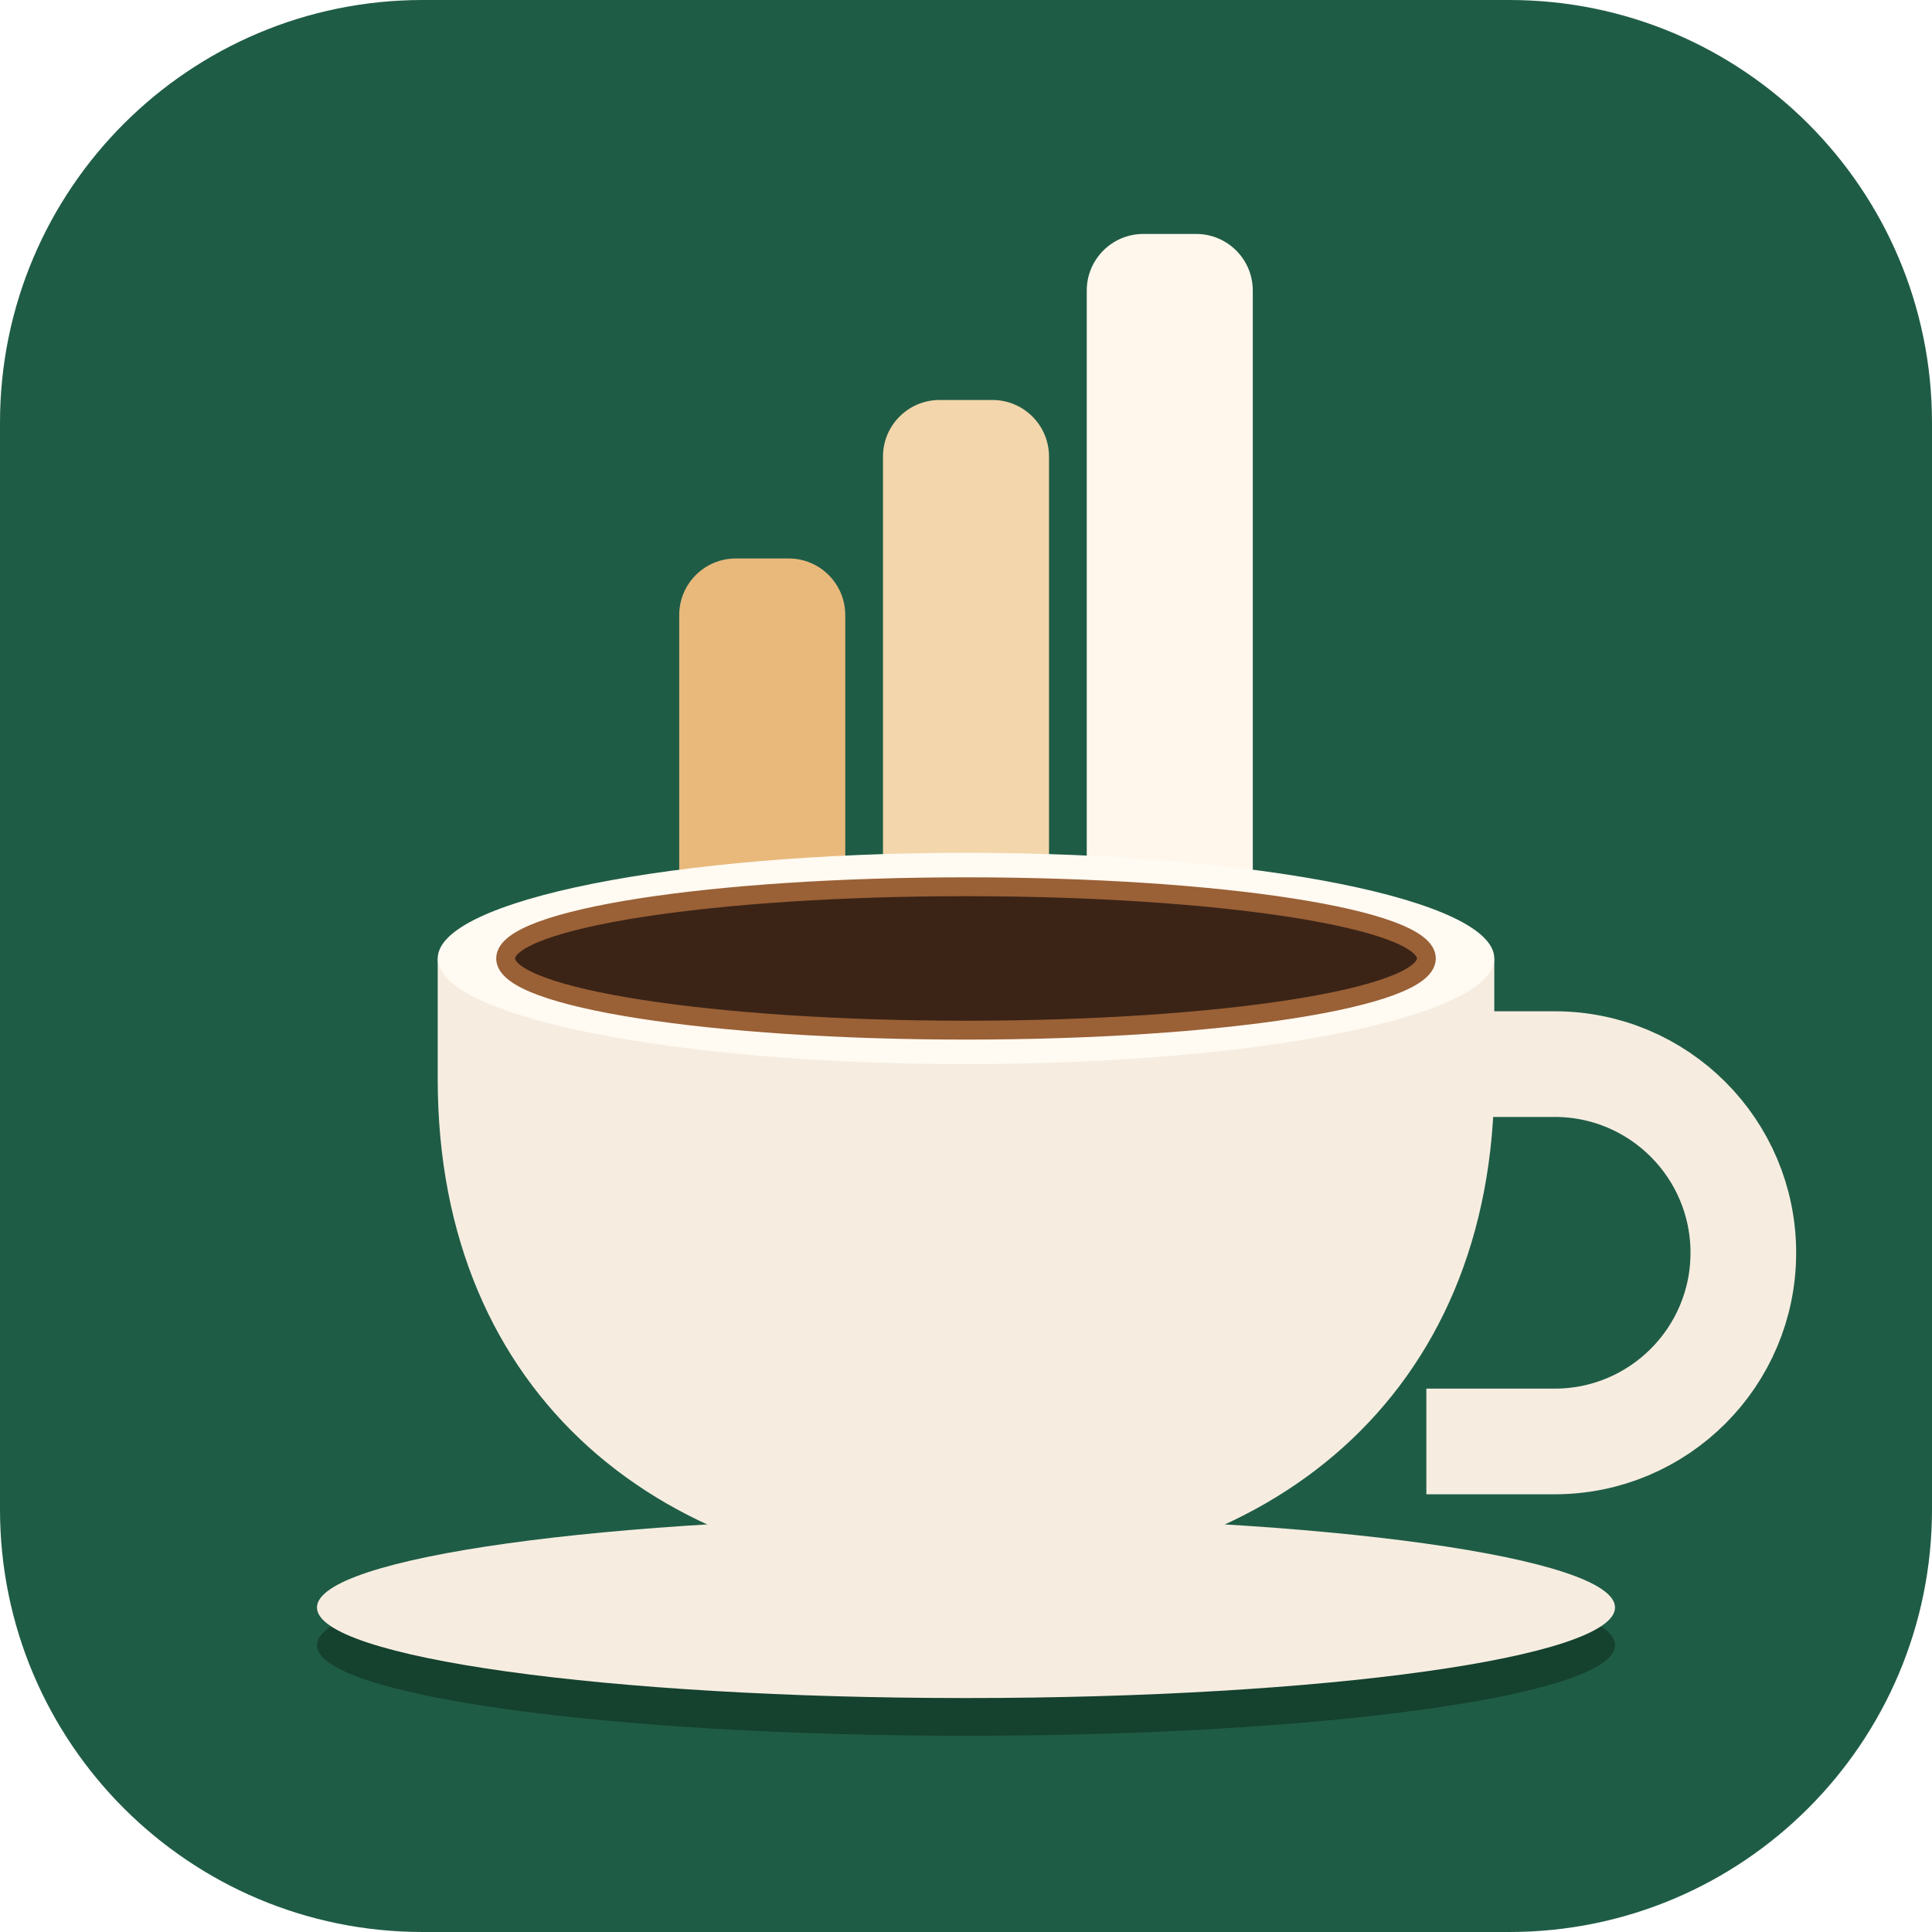
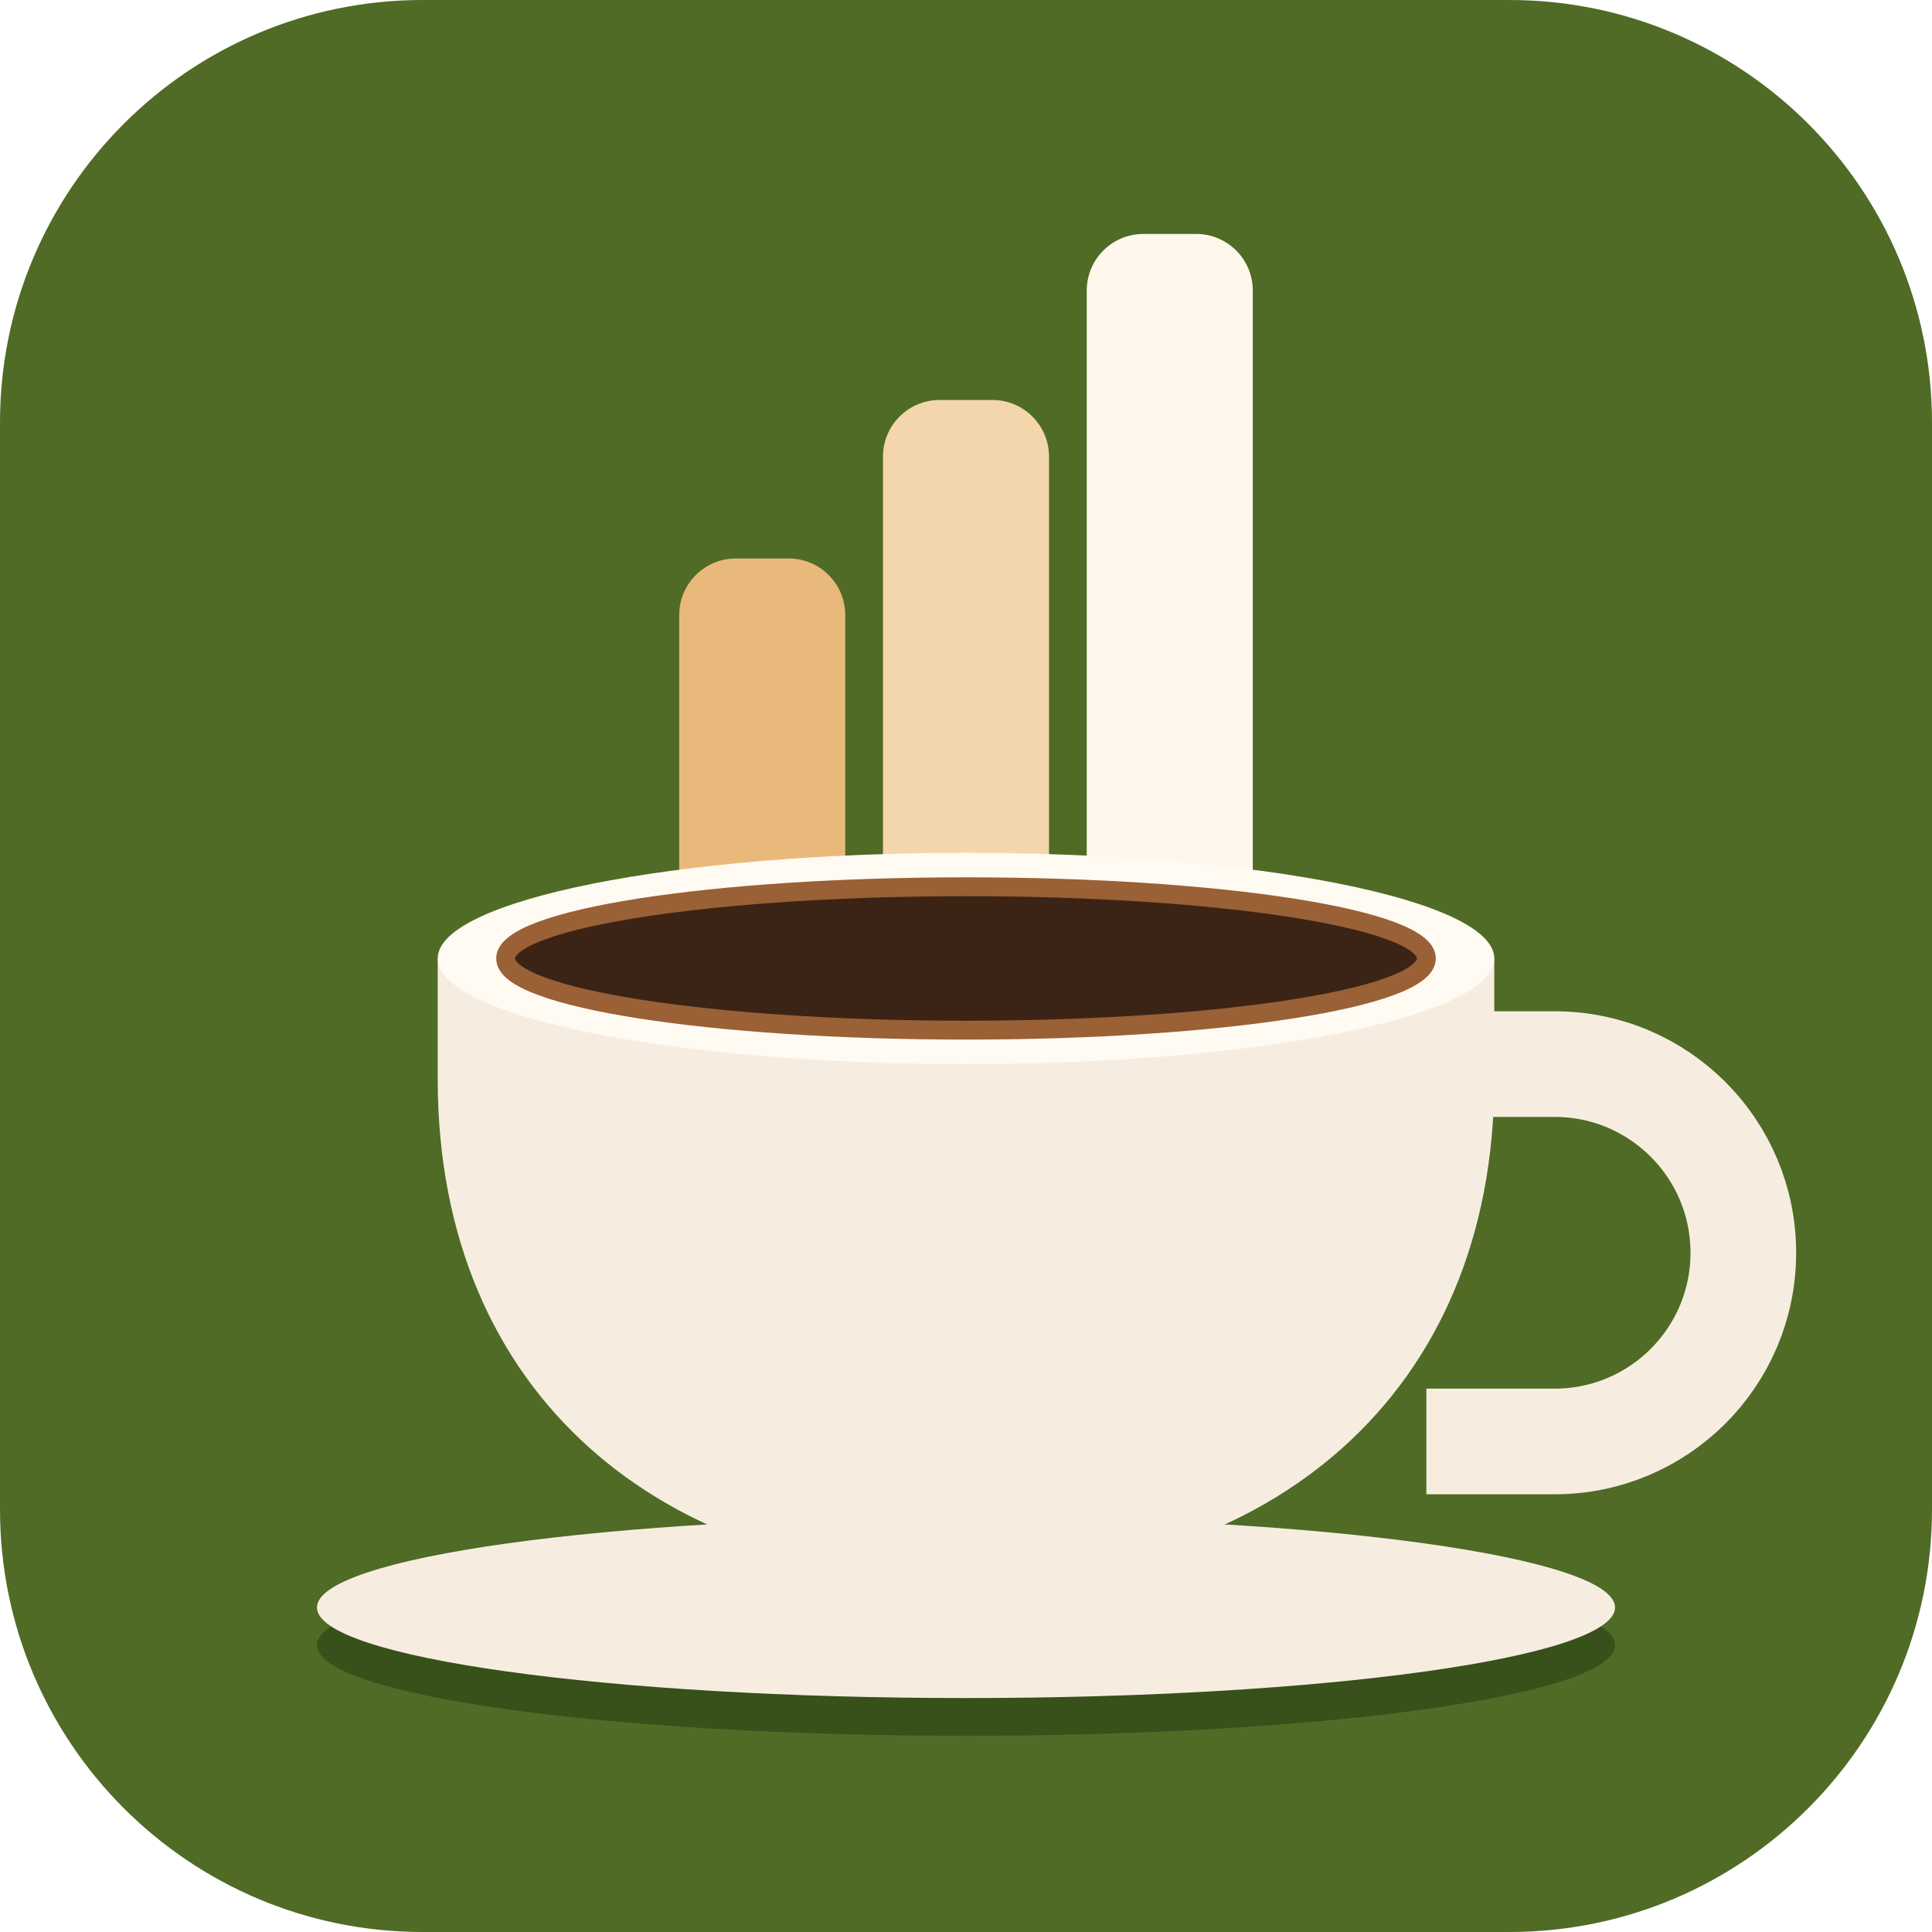
<svg xmlns="http://www.w3.org/2000/svg" viewBox="0 0 512 512" role="img" aria-label="QueryCafe">
-   <rect width="512" height="512" rx="112" fill="#1f5c46" />
+   <rect width="512" height="512" rx="112" fill="#4f6b26" />
  <g transform="translate(0 -18)">
-     <ellipse cx="256" cy="454" rx="172" ry="24" fill="#15412f" />
+     <ellipse cx="256" cy="454" rx="172" ry="24" fill="#38501a" />
    <ellipse cx="256" cy="444" rx="172" ry="24" fill="#f6ede0" />
    <rect x="180" y="166" width="44" height="106" rx="15" fill="#e9b97c" />
    <rect x="234" y="124" width="44" height="148" rx="15" fill="#f3d6ab" />
    <rect x="288" y="80" width="44" height="192" rx="15" fill="#fff7ec" />
    <path d="M392 300 H412 A50 50 0 0 1 412 400 H378" fill="none" stroke="#f6ede0" stroke-width="28" />
    <path d="M116 272 H396 V304 C396 388 336 436 256 436 C176 436 116 388 116 304 Z" fill="#f6ede0" />
    <ellipse cx="256" cy="272" rx="140" ry="28" fill="#fffaf2" />
    <ellipse cx="256" cy="272" rx="122" ry="19" fill="#3b2416" />
    <ellipse cx="256" cy="272" rx="122" ry="19" fill="none" stroke="#9a6036" stroke-width="5" />
  </g>
</svg>
